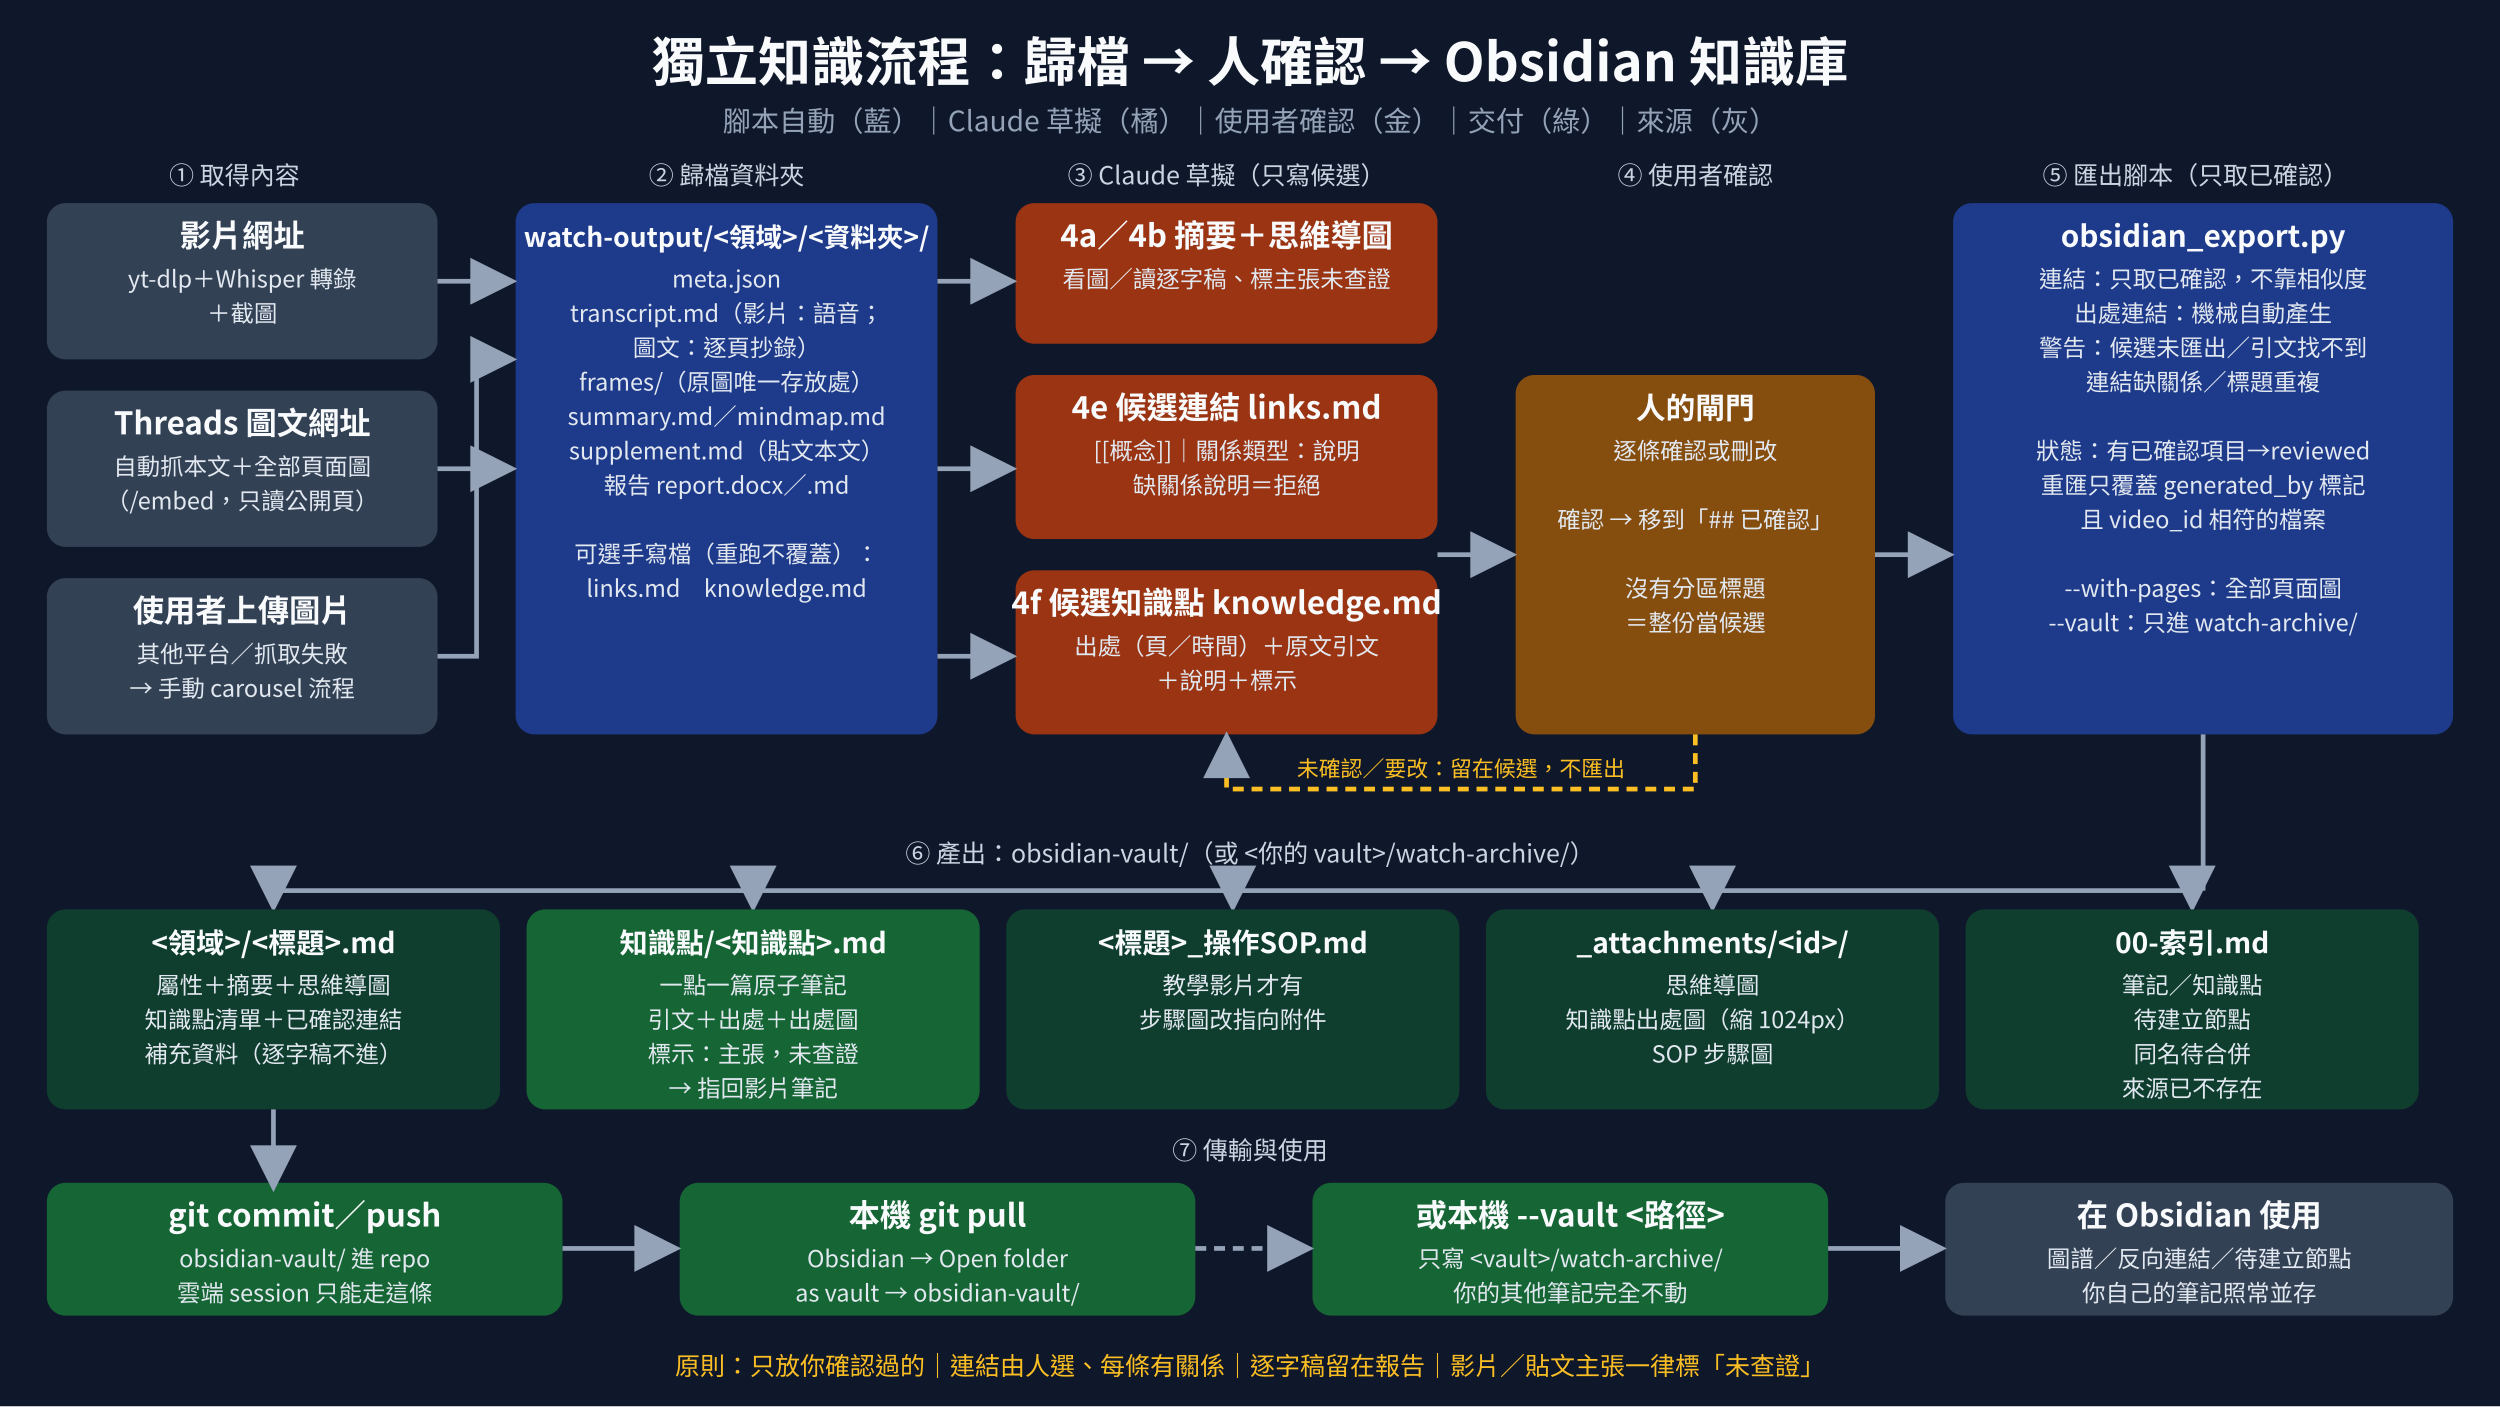
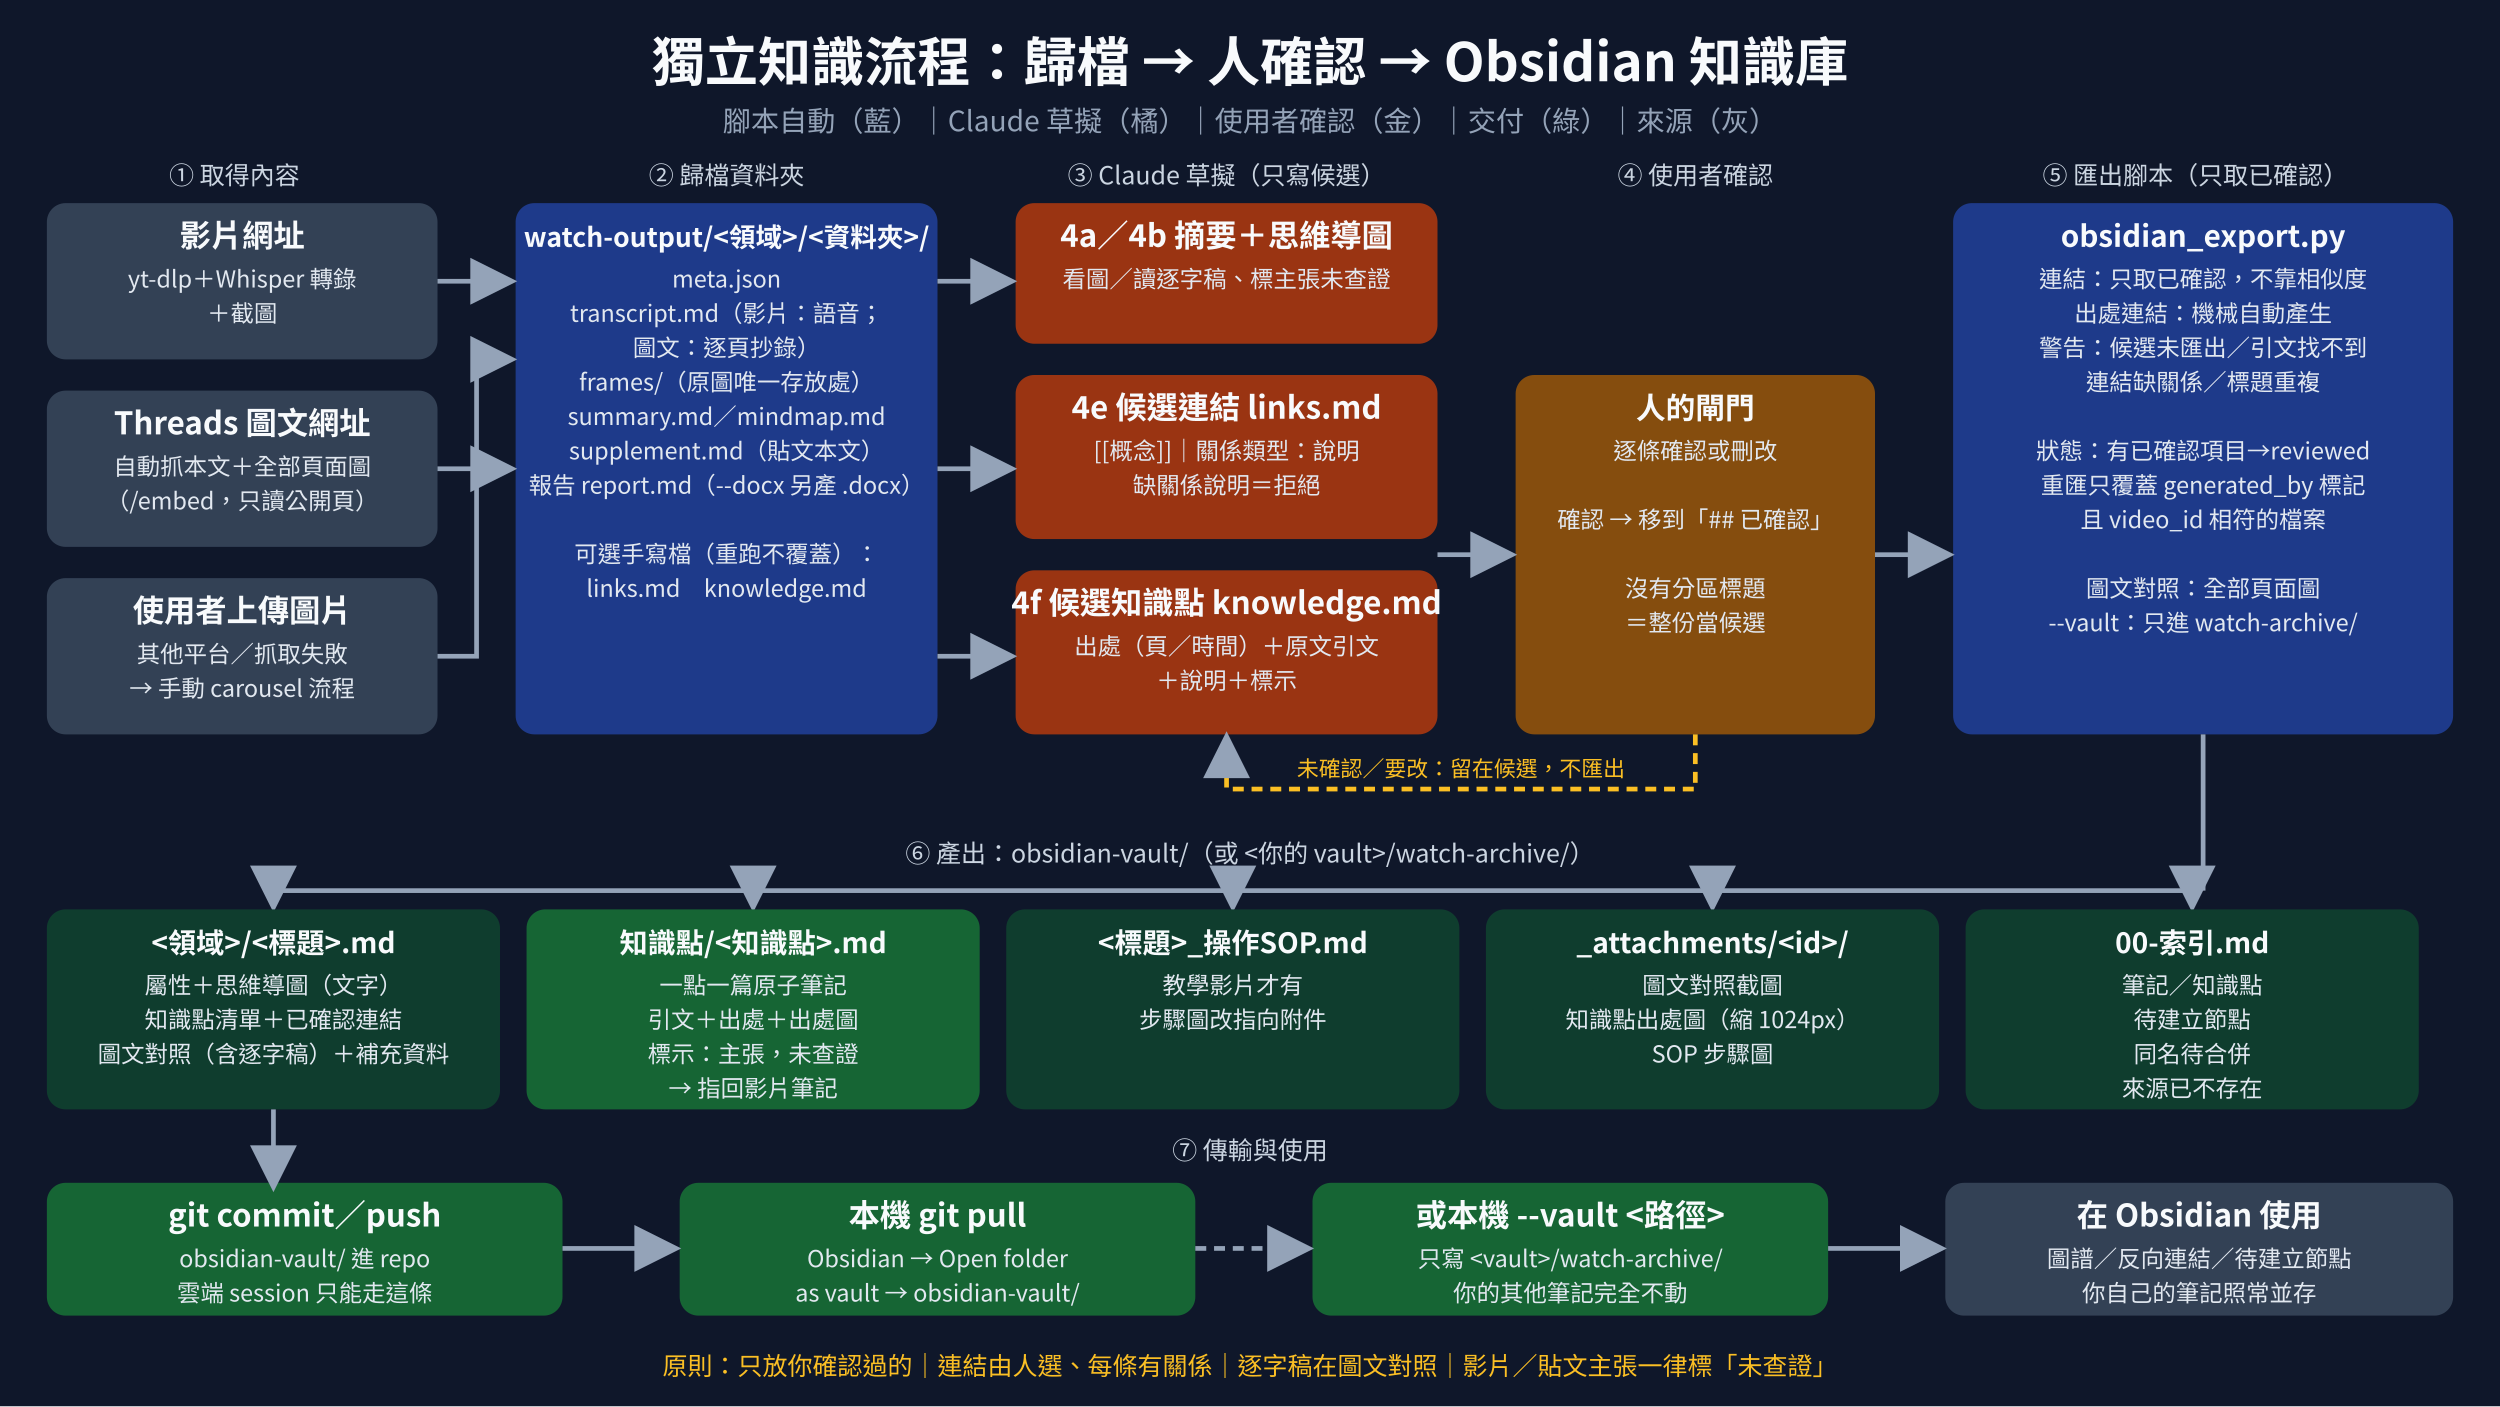
<svg xmlns="http://www.w3.org/2000/svg" viewBox="0 0 1600 900" width="1600" height="900" font-family="'WenQuanYi Zen Hei','Noto Sans CJK TC','Microsoft JhengHei',sans-serif">
  <rect width="1600" height="900" fill="#0f172a" />
  <text x="800" y="52" text-anchor="middle" font-size="34" font-weight="bold" fill="#f8fafc">獨立知識流程：歸檔 → 人確認 → Obsidian 知識庫</text>
  <text x="800" y="84" text-anchor="middle" font-size="18" fill="#94a3b8">腳本自動（藍）｜Claude 草擬（橘）｜使用者確認（金）｜交付（綠）｜來源（灰）</text>
  <defs>
    <marker id="a" markerWidth="10" markerHeight="10" refX="8" refY="5" orient="auto">
      <path d="M0,0 L10,5 L0,10 z" fill="#94a3b8" />
    </marker>
  </defs>
  <text x="150" y="118" text-anchor="middle" font-size="16" fill="#cbd5e1">① 取得內容</text>
  <rect x="30" y="130" width="250" height="100" rx="12" fill="#334155" />
  <text x="155.0" y="158" text-anchor="middle" font-size="20" font-weight="bold" fill="#f8fafc">影片網址</text>
  <text x="155.0" y="184" text-anchor="middle" font-size="15" fill="#e2e8f0">yt-dlp＋Whisper 轉錄</text>
  <text x="155.0" y="206" text-anchor="middle" font-size="15" fill="#e2e8f0">＋截圖</text>
  <rect x="30" y="250" width="250" height="100" rx="12" fill="#334155" />
  <text x="155.0" y="278" text-anchor="middle" font-size="20" font-weight="bold" fill="#f8fafc">Threads 圖文網址</text>
  <text x="155.0" y="304" text-anchor="middle" font-size="15" fill="#e2e8f0">自動抓本文＋全部頁面圖</text>
  <text x="155.0" y="326" text-anchor="middle" font-size="15" fill="#e2e8f0">（/embed，只讀公開頁）</text>
  <rect x="30" y="370" width="250" height="100" rx="12" fill="#334155" />
  <text x="155.0" y="398" text-anchor="middle" font-size="20" font-weight="bold" fill="#f8fafc">使用者上傳圖片</text>
  <text x="155.0" y="424" text-anchor="middle" font-size="15" fill="#e2e8f0">其他平台／抓取失敗</text>
  <text x="155.0" y="446" text-anchor="middle" font-size="15" fill="#e2e8f0">→ 手動 carousel 流程</text>
  <text x="465" y="118" text-anchor="middle" font-size="16" fill="#cbd5e1">② 歸檔資料夾</text>
  <rect x="330" y="130" width="270" height="340" rx="12" fill="#1e3a8a" />
  <text x="465.0" y="158" text-anchor="middle" font-size="17" font-weight="bold" fill="#f8fafc">watch-output/&lt;領域&gt;/&lt;資料夾&gt;/</text>
  <text x="465.0" y="184" text-anchor="middle" font-size="15" fill="#e2e8f0">meta.json</text>
  <text x="465.0" y="206" text-anchor="middle" font-size="15" fill="#e2e8f0">transcript.md（影片：語音；</text>
  <text x="465.0" y="228" text-anchor="middle" font-size="15" fill="#e2e8f0">圖文：逐頁抄錄）</text>
  <text x="465.0" y="250" text-anchor="middle" font-size="15" fill="#e2e8f0">frames/（原圖唯一存放處）</text>
  <text x="465.0" y="272" text-anchor="middle" font-size="15" fill="#e2e8f0">summary.md／mindmap.md</text>
  <text x="465.0" y="294" text-anchor="middle" font-size="15" fill="#e2e8f0">supplement.md（貼文本文）</text>
-   <text x="465.0" y="316" text-anchor="middle" font-size="15" fill="#e2e8f0">報告 report.docx／.md</text>
+   <text x="465.0" y="316" text-anchor="middle" font-size="15" fill="#e2e8f0">報告 report.md（--docx 另產 .docx）</text>
  <text x="465.0" y="338" text-anchor="middle" font-size="15" fill="#e2e8f0" />
  <text x="465.0" y="360" text-anchor="middle" font-size="15" fill="#e2e8f0">可選手寫檔（重跑不覆蓋）：</text>
  <text x="465.0" y="382" text-anchor="middle" font-size="15" fill="#e2e8f0">links.md　knowledge.md</text>
  <text x="785" y="118" text-anchor="middle" font-size="16" fill="#cbd5e1">③ Claude 草擬（只寫候選）</text>
  <rect x="650" y="130" width="270" height="90" rx="12" fill="#9a3412" />
  <text x="785.0" y="158" text-anchor="middle" font-size="20" font-weight="bold" fill="#f8fafc">4a／4b 摘要＋思維導圖</text>
  <text x="785.0" y="184" text-anchor="middle" font-size="15" fill="#e2e8f0">看圖／讀逐字稿、標主張未查證</text>
  <rect x="650" y="240" width="270" height="105" rx="12" fill="#9a3412" />
  <text x="785.0" y="268" text-anchor="middle" font-size="20" font-weight="bold" fill="#f8fafc">4e 候選連結 links.md</text>
  <text x="785.0" y="294" text-anchor="middle" font-size="15" fill="#e2e8f0">[[概念]]｜關係類型：說明</text>
  <text x="785.0" y="316" text-anchor="middle" font-size="15" fill="#e2e8f0">缺關係說明＝拒絕</text>
  <rect x="650" y="365" width="270" height="105" rx="12" fill="#9a3412" />
  <text x="785.0" y="393" text-anchor="middle" font-size="20" font-weight="bold" fill="#f8fafc">4f 候選知識點 knowledge.md</text>
  <text x="785.0" y="419" text-anchor="middle" font-size="15" fill="#e2e8f0">出處（頁／時間）＋原文引文</text>
  <text x="785.0" y="441" text-anchor="middle" font-size="15" fill="#e2e8f0">＋說明＋標示</text>
  <text x="1085" y="118" text-anchor="middle" font-size="16" fill="#cbd5e1">④ 使用者確認</text>
  <rect x="970" y="240" width="230" height="230" rx="12" fill="#854d0e" />
  <text x="1085.0" y="268" text-anchor="middle" font-size="19" font-weight="bold" fill="#f8fafc">人的閘門</text>
  <text x="1085.0" y="294" text-anchor="middle" font-size="15" fill="#e2e8f0">逐條確認或刪改</text>
  <text x="1085.0" y="316" text-anchor="middle" font-size="15" fill="#e2e8f0" />
  <text x="1085.0" y="338" text-anchor="middle" font-size="15" fill="#e2e8f0">確認 → 移到「## 已確認」</text>
  <text x="1085.0" y="360" text-anchor="middle" font-size="15" fill="#e2e8f0" />
  <text x="1085.0" y="382" text-anchor="middle" font-size="15" fill="#e2e8f0">沒有分區標題</text>
  <text x="1085.0" y="404" text-anchor="middle" font-size="15" fill="#e2e8f0">＝整份當候選</text>
  <text x="1405" y="118" text-anchor="middle" font-size="16" fill="#cbd5e1">⑤ 匯出腳本（只取已確認）</text>
  <rect x="1250" y="130" width="320" height="340" rx="12" fill="#1e3a8a" />
  <text x="1410.0" y="158" text-anchor="middle" font-size="19" font-weight="bold" fill="#f8fafc">obsidian_export.py</text>
  <text x="1410.0" y="184" text-anchor="middle" font-size="15" fill="#e2e8f0">連結：只取已確認，不靠相似度</text>
  <text x="1410.0" y="206" text-anchor="middle" font-size="15" fill="#e2e8f0">出處連結：機械自動產生</text>
  <text x="1410.0" y="228" text-anchor="middle" font-size="15" fill="#e2e8f0">警告：候選未匯出／引文找不到</text>
  <text x="1410.0" y="250" text-anchor="middle" font-size="15" fill="#e2e8f0">　　　連結缺關係／標題重複</text>
  <text x="1410.0" y="272" text-anchor="middle" font-size="15" fill="#e2e8f0" />
  <text x="1410.0" y="294" text-anchor="middle" font-size="15" fill="#e2e8f0">狀態：有已確認項目→reviewed</text>
  <text x="1410.0" y="316" text-anchor="middle" font-size="15" fill="#e2e8f0">重匯只覆蓋 generated_by 標記</text>
  <text x="1410.0" y="338" text-anchor="middle" font-size="15" fill="#e2e8f0">　且 video_id 相符的檔案</text>
  <text x="1410.0" y="360" text-anchor="middle" font-size="15" fill="#e2e8f0" />
-   <text x="1410.0" y="382" text-anchor="middle" font-size="15" fill="#e2e8f0">--with-pages：全部頁面圖</text>
+   <text x="1410.0" y="382" text-anchor="middle" font-size="15" fill="#e2e8f0">圖文對照：全部頁面圖</text>
  <text x="1410.0" y="404" text-anchor="middle" font-size="15" fill="#e2e8f0">--vault：只進 watch-archive/</text>
  <path d="M280,180 H325" stroke="#94a3b8" stroke-width="3" fill="none" marker-end="url(#a)" />
  <path d="M280,300 H305 V230 H325" stroke="#94a3b8" stroke-width="3" fill="none" marker-end="url(#a)" />
  <path d="M280,420 H305 V300 H325" stroke="#94a3b8" stroke-width="3" fill="none" marker-end="url(#a)" />
  <path d="M600,180 H645" stroke="#94a3b8" stroke-width="3" fill="none" marker-end="url(#a)" />
  <path d="M600,300 H645" stroke="#94a3b8" stroke-width="3" fill="none" marker-end="url(#a)" />
  <path d="M600,420 H645" stroke="#94a3b8" stroke-width="3" fill="none" marker-end="url(#a)" />
  <path d="M920,355 H965" stroke="#94a3b8" stroke-width="3" fill="none" marker-end="url(#a)" />
  <path d="M1200,355 H1245" stroke="#94a3b8" stroke-width="3" fill="none" marker-end="url(#a)" />
  <path d="M1085,470 V505 H785 V474" stroke="#fbbf24" stroke-width="3" fill="none" marker-end="url(#a)" stroke-dasharray="7 5" />
  <text x="935" y="497" text-anchor="middle" font-size="14" fill="#fbbf24">未確認／要改：留在候選，不匯出</text>
  <text x="800" y="552" text-anchor="middle" font-size="16" fill="#cbd5e1">⑥ 產出：obsidian-vault/（或 &lt;你的 vault&gt;/watch-archive/）</text>
  <path d="M1410,470 V570 M175,570 H1403" stroke="#94a3b8" stroke-width="3" fill="none" />
  <path d="M175,570 V578" stroke="#94a3b8" stroke-width="3" fill="none" marker-end="url(#a)" />
  <path d="M482,570 V578" stroke="#94a3b8" stroke-width="3" fill="none" marker-end="url(#a)" />
  <path d="M789,570 V578" stroke="#94a3b8" stroke-width="3" fill="none" marker-end="url(#a)" />
  <path d="M1096,570 V578" stroke="#94a3b8" stroke-width="3" fill="none" marker-end="url(#a)" />
  <path d="M1403,570 V578" stroke="#94a3b8" stroke-width="3" fill="none" marker-end="url(#a)" />
  <rect x="30" y="582" width="290" height="128" rx="12" fill="#0f3d2e" />
  <text x="175.0" y="610" text-anchor="middle" font-size="18" font-weight="bold" fill="#f8fafc">&lt;領域&gt;/&lt;標題&gt;.md</text>
-   <text x="175.0" y="636" text-anchor="middle" font-size="15" fill="#e2e8f0">屬性＋摘要＋思維導圖</text>
+   <text x="175.0" y="636" text-anchor="middle" font-size="15" fill="#e2e8f0">屬性＋思維導圖（文字）</text>
  <text x="175.0" y="658" text-anchor="middle" font-size="15" fill="#e2e8f0">知識點清單＋已確認連結</text>
-   <text x="175.0" y="680" text-anchor="middle" font-size="15" fill="#e2e8f0">補充資料（逐字稿不進）</text>
+   <text x="175.0" y="680" text-anchor="middle" font-size="15" fill="#e2e8f0">圖文對照（含逐字稿）＋補充資料</text>
  <rect x="337" y="582" width="290" height="128" rx="12" fill="#166534" />
  <text x="482.0" y="610" text-anchor="middle" font-size="18" font-weight="bold" fill="#f8fafc">知識點/&lt;知識點&gt;.md</text>
  <text x="482.0" y="636" text-anchor="middle" font-size="15" fill="#e2e8f0">一點一篇原子筆記</text>
  <text x="482.0" y="658" text-anchor="middle" font-size="15" fill="#e2e8f0">引文＋出處＋出處圖</text>
  <text x="482.0" y="680" text-anchor="middle" font-size="15" fill="#e2e8f0">標示：主張，未查證</text>
  <text x="482.0" y="702" text-anchor="middle" font-size="15" fill="#e2e8f0">→ 指回影片筆記</text>
  <rect x="644" y="582" width="290" height="128" rx="12" fill="#0f3d2e" />
  <text x="789.0" y="610" text-anchor="middle" font-size="18" font-weight="bold" fill="#f8fafc">&lt;標題&gt;_操作SOP.md</text>
  <text x="789.0" y="636" text-anchor="middle" font-size="15" fill="#e2e8f0">教學影片才有</text>
  <text x="789.0" y="658" text-anchor="middle" font-size="15" fill="#e2e8f0">步驟圖改指向附件</text>
  <rect x="951" y="582" width="290" height="128" rx="12" fill="#0f3d2e" />
  <text x="1096.0" y="610" text-anchor="middle" font-size="18" font-weight="bold" fill="#f8fafc">_attachments/&lt;id&gt;/</text>
-   <text x="1096.0" y="636" text-anchor="middle" font-size="15" fill="#e2e8f0">思維導圖</text>
+   <text x="1096.0" y="636" text-anchor="middle" font-size="15" fill="#e2e8f0">圖文對照截圖</text>
  <text x="1096.0" y="658" text-anchor="middle" font-size="15" fill="#e2e8f0">知識點出處圖（縮 1024px）</text>
  <text x="1096.0" y="680" text-anchor="middle" font-size="15" fill="#e2e8f0">SOP 步驟圖</text>
  <rect x="1258" y="582" width="290" height="128" rx="12" fill="#0f3d2e" />
  <text x="1403.0" y="610" text-anchor="middle" font-size="18" font-weight="bold" fill="#f8fafc">00-索引.md</text>
  <text x="1403.0" y="636" text-anchor="middle" font-size="15" fill="#e2e8f0">筆記／知識點</text>
  <text x="1403.0" y="658" text-anchor="middle" font-size="15" fill="#e2e8f0">待建立節點</text>
  <text x="1403.0" y="680" text-anchor="middle" font-size="15" fill="#e2e8f0">同名待合併</text>
  <text x="1403.0" y="702" text-anchor="middle" font-size="15" fill="#e2e8f0">來源已不存在</text>
  <text x="800" y="742" text-anchor="middle" font-size="16" fill="#cbd5e1">⑦ 傳輸與使用</text>
  <rect x="30" y="757" width="330" height="85" rx="12" fill="#166534" />
  <text x="195.0" y="785" text-anchor="middle" font-size="20" font-weight="bold" fill="#f8fafc">git commit／push</text>
  <text x="195.0" y="811" text-anchor="middle" font-size="15" fill="#e2e8f0">obsidian-vault/ 進 repo</text>
  <text x="195.0" y="833" text-anchor="middle" font-size="15" fill="#e2e8f0">雲端 session 只能走這條</text>
  <rect x="435" y="757" width="330" height="85" rx="12" fill="#166534" />
  <text x="600.0" y="785" text-anchor="middle" font-size="20" font-weight="bold" fill="#f8fafc">本機 git pull</text>
  <text x="600.0" y="811" text-anchor="middle" font-size="15" fill="#e2e8f0">Obsidian → Open folder</text>
  <text x="600.0" y="833" text-anchor="middle" font-size="15" fill="#e2e8f0">as vault → obsidian-vault/</text>
  <rect x="840" y="757" width="330" height="85" rx="12" fill="#166534" />
  <text x="1005.0" y="785" text-anchor="middle" font-size="20" font-weight="bold" fill="#f8fafc">或本機 --vault &lt;路徑&gt;</text>
  <text x="1005.0" y="811" text-anchor="middle" font-size="15" fill="#e2e8f0">只寫 &lt;vault&gt;/watch-archive/</text>
  <text x="1005.0" y="833" text-anchor="middle" font-size="15" fill="#e2e8f0">你的其他筆記完全不動</text>
  <rect x="1245" y="757" width="325" height="85" rx="12" fill="#334155" />
  <text x="1407.5" y="785" text-anchor="middle" font-size="20" font-weight="bold" fill="#f8fafc">在 Obsidian 使用</text>
  <text x="1407.5" y="811" text-anchor="middle" font-size="15" fill="#e2e8f0">圖譜／反向連結／待建立節點</text>
  <text x="1407.5" y="833" text-anchor="middle" font-size="15" fill="#e2e8f0">你自己的筆記照常並存</text>
  <path d="M175,710 V757" stroke="#94a3b8" stroke-width="3" fill="none" marker-end="url(#a)" />
  <path d="M360,799 H430" stroke="#94a3b8" stroke-width="3" fill="none" marker-end="url(#a)" />
  <path d="M765,799 H835" stroke="#94a3b8" stroke-width="3" fill="none" marker-end="url(#a)" stroke-dasharray="7 5" />
  <path d="M1170,799 H1240" stroke="#94a3b8" stroke-width="3" fill="none" marker-end="url(#a)" />
-   <text x="800" y="880" text-anchor="middle" font-size="16" fill="#fbbf24">原則：只放你確認過的｜連結由人選、每條有關係｜逐字稿留在報告｜影片／貼文主張一律標「未查證」</text>
+   <text x="800" y="880" text-anchor="middle" font-size="16" fill="#fbbf24">原則：只放你確認過的｜連結由人選、每條有關係｜逐字稿在圖文對照｜影片／貼文主張一律標「未查證」</text>
</svg>
